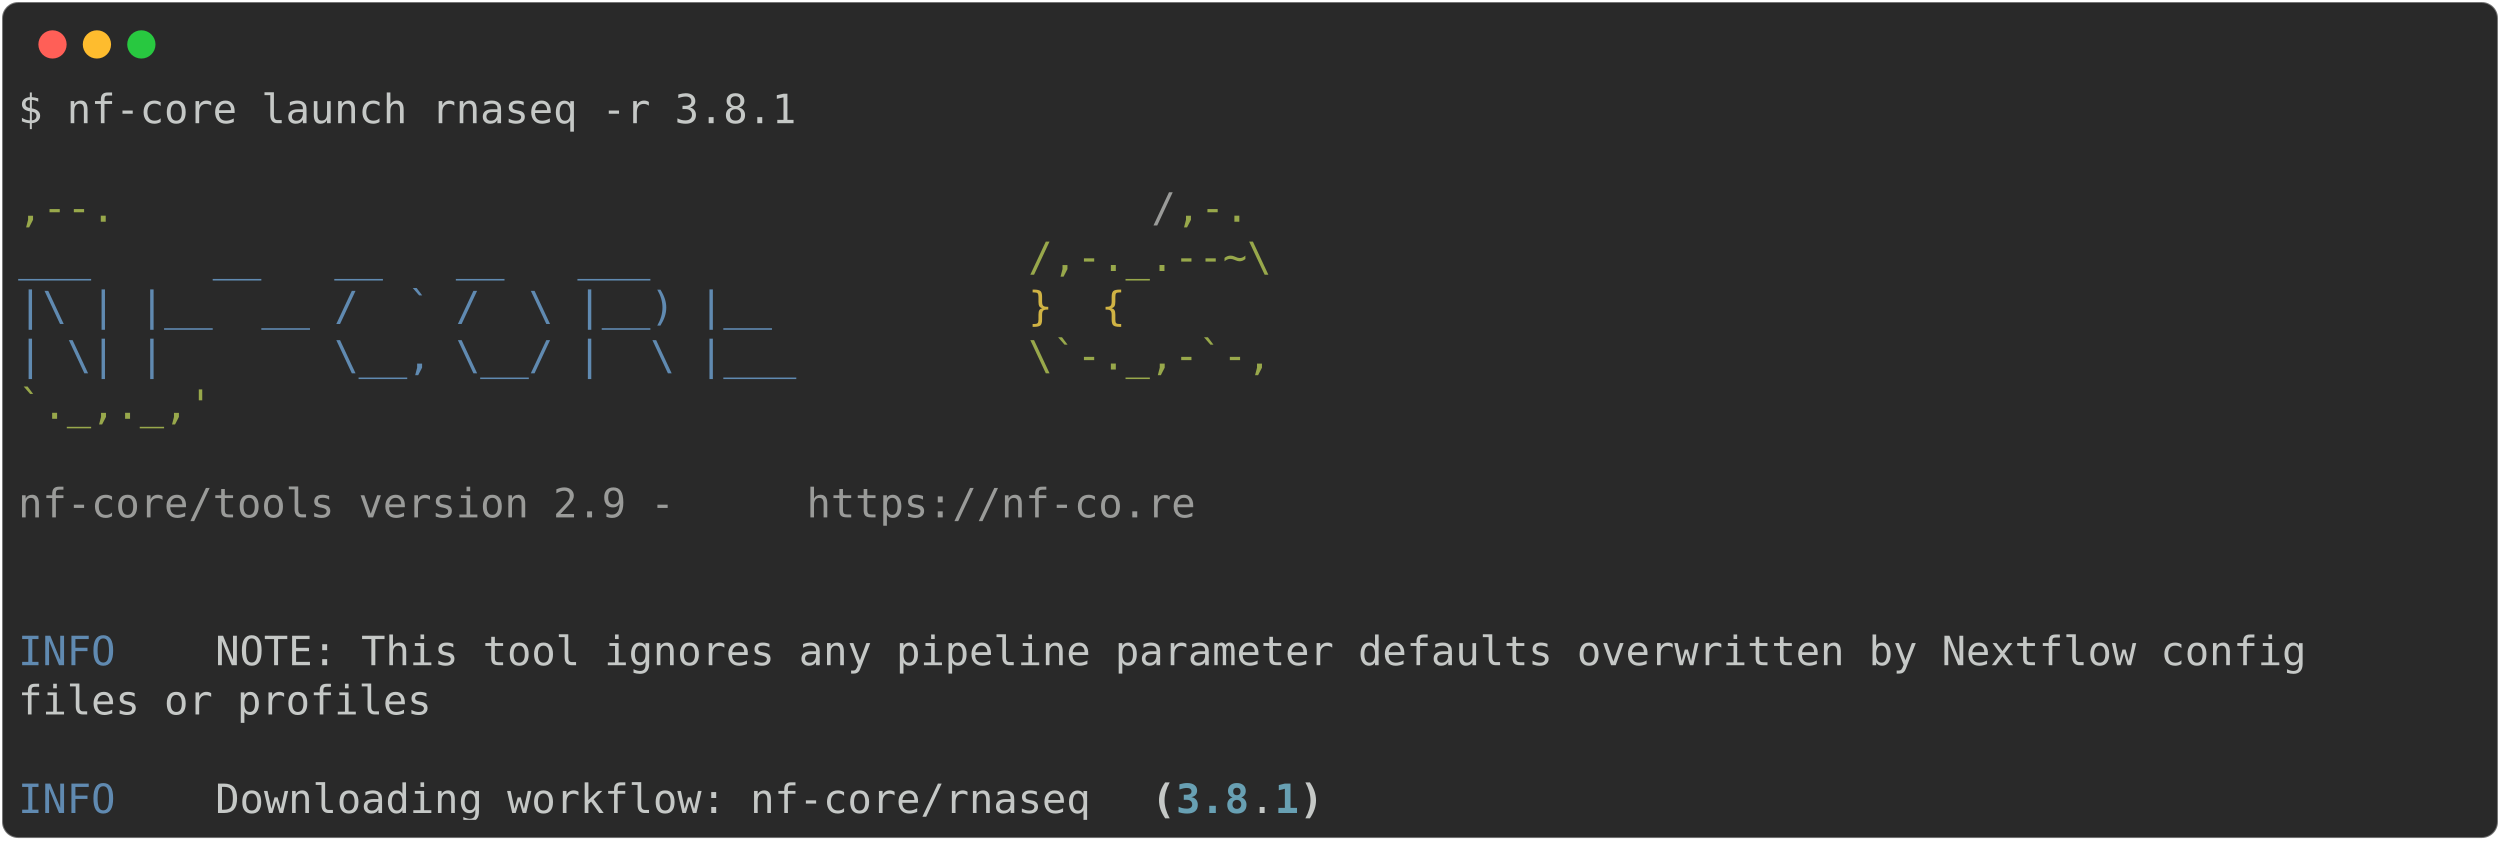
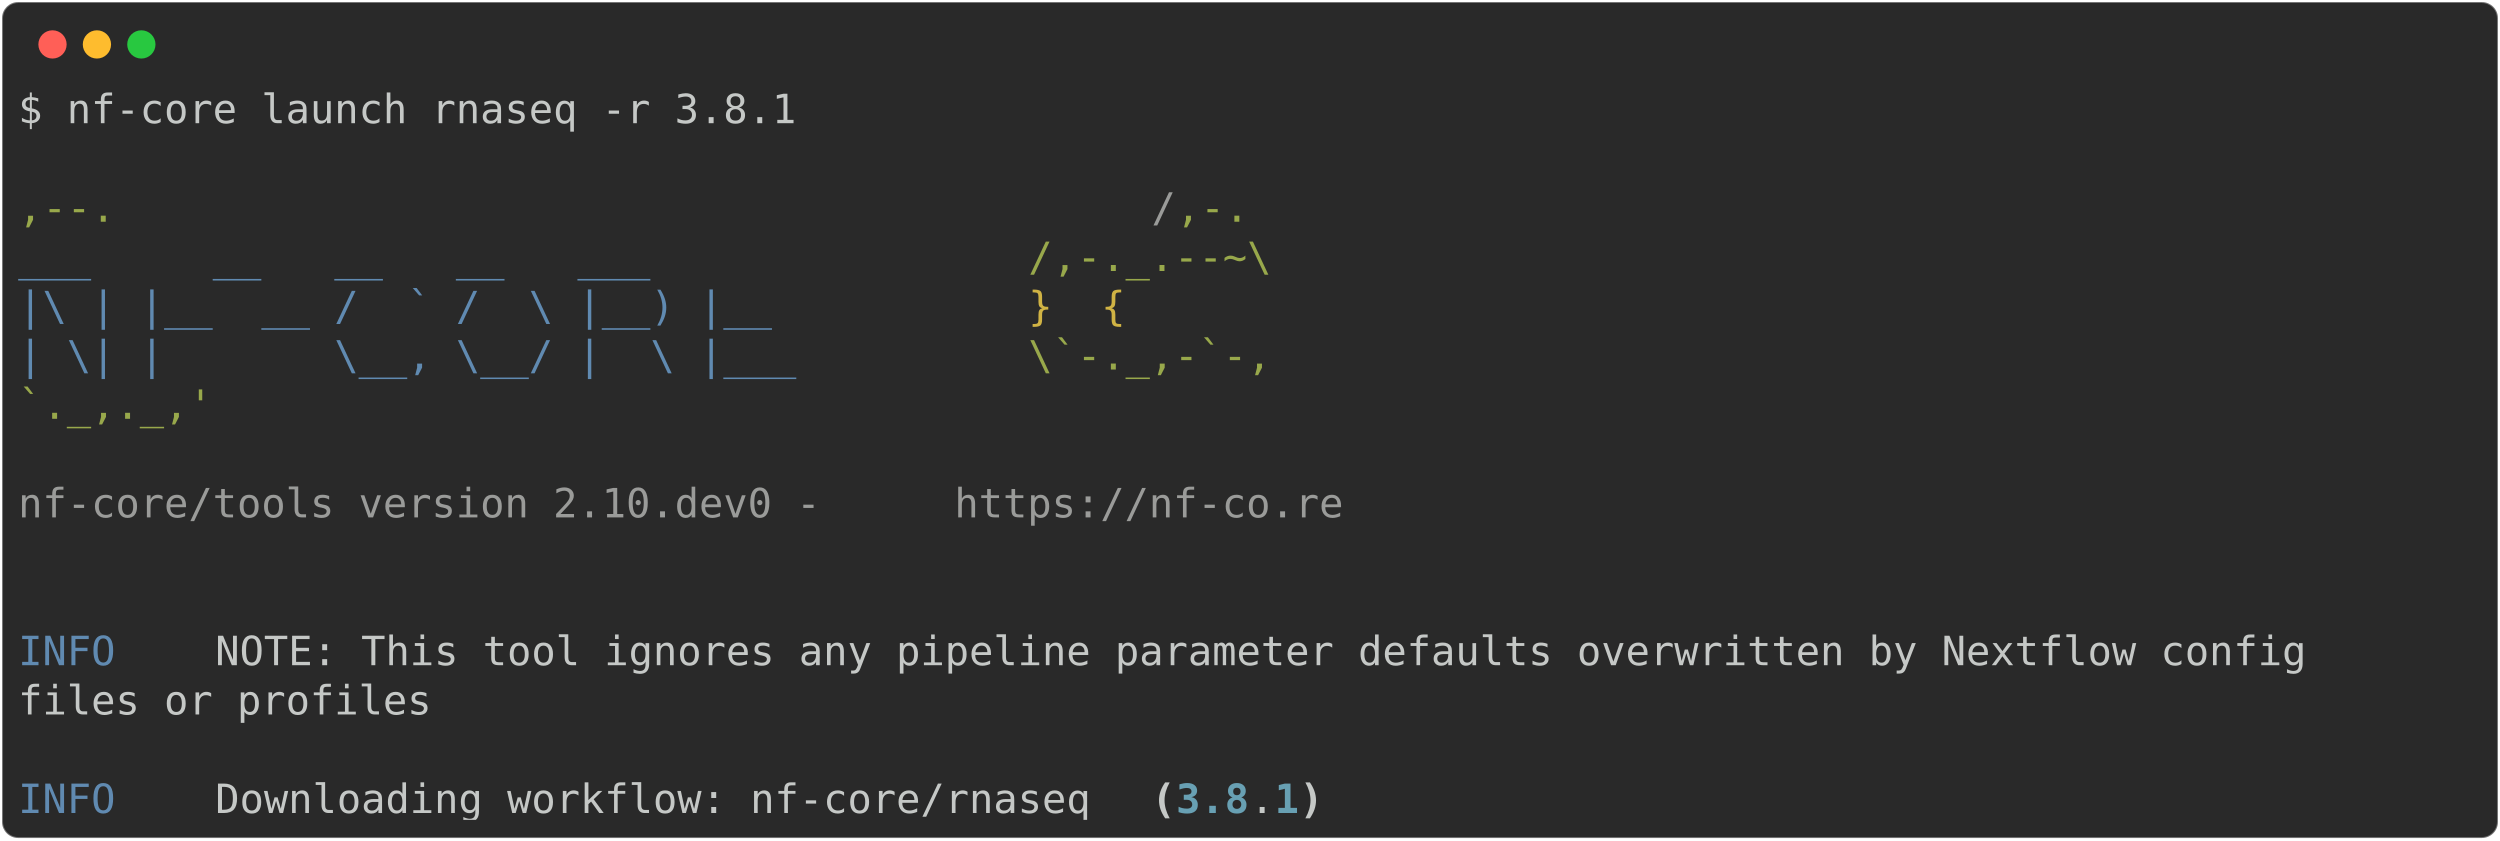
<svg xmlns="http://www.w3.org/2000/svg" class="rich-terminal" viewBox="0 0 1238 416.0">
  <style>

    @font-face {
        font-family: "Fira Code";
        src: local("FiraCode-Regular"),
                url("https://cdnjs.cloudflare.com/ajax/libs/firacode/6.2.0/woff2/FiraCode-Regular.woff2") format("woff2"),
                url("https://cdnjs.cloudflare.com/ajax/libs/firacode/6.2.0/woff/FiraCode-Regular.woff") format("woff");
        font-style: normal;
        font-weight: 400;
    }
    @font-face {
        font-family: "Fira Code";
        src: local("FiraCode-Bold"),
                url("https://cdnjs.cloudflare.com/ajax/libs/firacode/6.2.0/woff2/FiraCode-Bold.woff2") format("woff2"),
                url("https://cdnjs.cloudflare.com/ajax/libs/firacode/6.2.0/woff/FiraCode-Bold.woff") format("woff");
        font-style: bold;
        font-weight: 700;
    }

-     .terminal-1328852393-matrix {
+     .terminal-2824580974-matrix {
        font-family: Fira Code, monospace;
        font-size: 20px;
        line-height: 24.4px;
        font-variant-east-asian: full-width;
    }

-     .terminal-1328852393-title {
+     .terminal-2824580974-title {
        font-size: 18px;
        font-weight: bold;
        font-family: arial;
    }

-     .terminal-1328852393-r1 { fill: #c5c8c6 }
- .terminal-1328852393-r2 { fill: #98a84b }
- .terminal-1328852393-r3 { fill: #9a9b99 }
- .terminal-1328852393-r4 { fill: #608ab1 }
- .terminal-1328852393-r5 { fill: #d0b344 }
- .terminal-1328852393-r6 { fill: #c5c8c6;font-weight: bold }
- .terminal-1328852393-r7 { fill: #68a0b3;font-weight: bold }
+     .terminal-2824580974-r1 { fill: #c5c8c6 }
+ .terminal-2824580974-r2 { fill: #98a84b }
+ .terminal-2824580974-r3 { fill: #9a9b99 }
+ .terminal-2824580974-r4 { fill: #608ab1 }
+ .terminal-2824580974-r5 { fill: #d0b344 }
+ .terminal-2824580974-r6 { fill: #c5c8c6;font-weight: bold }
+ .terminal-2824580974-r7 { fill: #68a0b3;font-weight: bold }
    </style>
  <defs>
-     <clipPath id="terminal-1328852393-clip-terminal">
+     <clipPath id="terminal-2824580974-clip-terminal">
      <rect x="0" y="0" width="1219.0" height="365.0" />
    </clipPath>
-     <clipPath id="terminal-1328852393-line-0">
+     <clipPath id="terminal-2824580974-line-0">
      <rect x="0" y="1.5" width="1220" height="24.65" />
    </clipPath>
-     <clipPath id="terminal-1328852393-line-1">
+     <clipPath id="terminal-2824580974-line-1">
      <rect x="0" y="25.9" width="1220" height="24.65" />
    </clipPath>
-     <clipPath id="terminal-1328852393-line-2">
+     <clipPath id="terminal-2824580974-line-2">
      <rect x="0" y="50.3" width="1220" height="24.65" />
    </clipPath>
-     <clipPath id="terminal-1328852393-line-3">
+     <clipPath id="terminal-2824580974-line-3">
      <rect x="0" y="74.7" width="1220" height="24.65" />
    </clipPath>
-     <clipPath id="terminal-1328852393-line-4">
+     <clipPath id="terminal-2824580974-line-4">
      <rect x="0" y="99.1" width="1220" height="24.65" />
    </clipPath>
-     <clipPath id="terminal-1328852393-line-5">
+     <clipPath id="terminal-2824580974-line-5">
      <rect x="0" y="123.5" width="1220" height="24.65" />
    </clipPath>
-     <clipPath id="terminal-1328852393-line-6">
+     <clipPath id="terminal-2824580974-line-6">
      <rect x="0" y="147.9" width="1220" height="24.65" />
    </clipPath>
-     <clipPath id="terminal-1328852393-line-7">
+     <clipPath id="terminal-2824580974-line-7">
      <rect x="0" y="172.3" width="1220" height="24.65" />
    </clipPath>
-     <clipPath id="terminal-1328852393-line-8">
+     <clipPath id="terminal-2824580974-line-8">
      <rect x="0" y="196.7" width="1220" height="24.65" />
    </clipPath>
-     <clipPath id="terminal-1328852393-line-9">
+     <clipPath id="terminal-2824580974-line-9">
      <rect x="0" y="221.1" width="1220" height="24.65" />
    </clipPath>
-     <clipPath id="terminal-1328852393-line-10">
+     <clipPath id="terminal-2824580974-line-10">
      <rect x="0" y="245.5" width="1220" height="24.65" />
    </clipPath>
-     <clipPath id="terminal-1328852393-line-11">
+     <clipPath id="terminal-2824580974-line-11">
      <rect x="0" y="269.9" width="1220" height="24.65" />
    </clipPath>
-     <clipPath id="terminal-1328852393-line-12">
+     <clipPath id="terminal-2824580974-line-12">
      <rect x="0" y="294.3" width="1220" height="24.65" />
    </clipPath>
-     <clipPath id="terminal-1328852393-line-13">
+     <clipPath id="terminal-2824580974-line-13">
      <rect x="0" y="318.7" width="1220" height="24.65" />
    </clipPath>
  </defs>
  <rect fill="#292929" stroke="rgba(255,255,255,0.35)" stroke-width="1" x="1" y="1" width="1236" height="414" rx="8" />
  <g transform="translate(26,22)">
    <circle cx="0" cy="0" r="7" fill="#ff5f57" />
    <circle cx="22" cy="0" r="7" fill="#febc2e" />
    <circle cx="44" cy="0" r="7" fill="#28c840" />
  </g>
-   <g transform="translate(9, 41)" clip-path="url(#terminal-1328852393-clip-terminal)">
-     <g class="terminal-1328852393-matrix">
-       <text class="terminal-1328852393-r1" x="0" y="20" textLength="390.4" clip-path="url(#terminal-1328852393-line-0)">$ nf-core launch rnaseq -r 3.8.1</text>
-       <text class="terminal-1328852393-r1" x="1220" y="20" textLength="12.2" clip-path="url(#terminal-1328852393-line-0)">
+   <g transform="translate(9, 41)" clip-path="url(#terminal-2824580974-clip-terminal)">
+     <g class="terminal-2824580974-matrix">
+       <text class="terminal-2824580974-r1" x="0" y="20" textLength="390.4" clip-path="url(#terminal-2824580974-line-0)">$ nf-core launch rnaseq -r 3.8.1</text>
+       <text class="terminal-2824580974-r1" x="1220" y="20" textLength="12.2" clip-path="url(#terminal-2824580974-line-0)">
</text>
-       <text class="terminal-1328852393-r1" x="1220" y="44.4" textLength="12.2" clip-path="url(#terminal-1328852393-line-1)">
+       <text class="terminal-2824580974-r1" x="1220" y="44.4" textLength="12.2" clip-path="url(#terminal-2824580974-line-1)">
</text>
-       <text class="terminal-1328852393-r2" x="0" y="68.8" textLength="561.2" clip-path="url(#terminal-1328852393-line-2)">                                          ,--.</text>
-       <text class="terminal-1328852393-r3" x="561.2" y="68.8" textLength="12.2" clip-path="url(#terminal-1328852393-line-2)">/</text>
-       <text class="terminal-1328852393-r2" x="573.4" y="68.8" textLength="36.6" clip-path="url(#terminal-1328852393-line-2)">,-.</text>
-       <text class="terminal-1328852393-r1" x="1220" y="68.8" textLength="12.2" clip-path="url(#terminal-1328852393-line-2)">
+       <text class="terminal-2824580974-r2" x="0" y="68.8" textLength="561.2" clip-path="url(#terminal-2824580974-line-2)">                                          ,--.</text>
+       <text class="terminal-2824580974-r3" x="561.2" y="68.8" textLength="12.2" clip-path="url(#terminal-2824580974-line-2)">/</text>
+       <text class="terminal-2824580974-r2" x="573.4" y="68.8" textLength="36.6" clip-path="url(#terminal-2824580974-line-2)">,-.</text>
+       <text class="terminal-2824580974-r1" x="1220" y="68.8" textLength="12.2" clip-path="url(#terminal-2824580974-line-2)">
</text>
-       <text class="terminal-1328852393-r4" x="0" y="93.2" textLength="500.2" clip-path="url(#terminal-1328852393-line-3)">          ___     __   __   __   ___     </text>
-       <text class="terminal-1328852393-r2" x="500.2" y="93.2" textLength="122" clip-path="url(#terminal-1328852393-line-3)">/,-._.--~\</text>
-       <text class="terminal-1328852393-r1" x="1220" y="93.2" textLength="12.2" clip-path="url(#terminal-1328852393-line-3)">
+       <text class="terminal-2824580974-r4" x="0" y="93.2" textLength="500.2" clip-path="url(#terminal-2824580974-line-3)">          ___     __   __   __   ___     </text>
+       <text class="terminal-2824580974-r2" x="500.2" y="93.2" textLength="122" clip-path="url(#terminal-2824580974-line-3)">/,-._.--~\</text>
+       <text class="terminal-2824580974-r1" x="1220" y="93.2" textLength="12.2" clip-path="url(#terminal-2824580974-line-3)">
</text>
-       <text class="terminal-1328852393-r4" x="0" y="117.6" textLength="500.2" clip-path="url(#terminal-1328852393-line-4)">    |\ | |__  __ /  ` /  \ |__) |__      </text>
-       <text class="terminal-1328852393-r5" x="500.2" y="117.6" textLength="85.4" clip-path="url(#terminal-1328852393-line-4)">   }  {</text>
-       <text class="terminal-1328852393-r1" x="1220" y="117.6" textLength="12.2" clip-path="url(#terminal-1328852393-line-4)">
+       <text class="terminal-2824580974-r4" x="0" y="117.6" textLength="500.2" clip-path="url(#terminal-2824580974-line-4)">    |\ | |__  __ /  ` /  \ |__) |__      </text>
+       <text class="terminal-2824580974-r5" x="500.2" y="117.6" textLength="85.4" clip-path="url(#terminal-2824580974-line-4)">   }  {</text>
+       <text class="terminal-2824580974-r1" x="1220" y="117.6" textLength="12.2" clip-path="url(#terminal-2824580974-line-4)">
</text>
-       <text class="terminal-1328852393-r4" x="0" y="142" textLength="500.2" clip-path="url(#terminal-1328852393-line-5)">    | \| |       \__, \__/ |  \ |___     </text>
-       <text class="terminal-1328852393-r2" x="500.2" y="142" textLength="122" clip-path="url(#terminal-1328852393-line-5)">\`-._,-`-,</text>
-       <text class="terminal-1328852393-r1" x="1220" y="142" textLength="12.2" clip-path="url(#terminal-1328852393-line-5)">
+       <text class="terminal-2824580974-r4" x="0" y="142" textLength="500.2" clip-path="url(#terminal-2824580974-line-5)">    | \| |       \__, \__/ |  \ |___     </text>
+       <text class="terminal-2824580974-r2" x="500.2" y="142" textLength="122" clip-path="url(#terminal-2824580974-line-5)">\`-._,-`-,</text>
+       <text class="terminal-2824580974-r1" x="1220" y="142" textLength="12.2" clip-path="url(#terminal-2824580974-line-5)">
</text>
-       <text class="terminal-1328852393-r2" x="0" y="166.4" textLength="610" clip-path="url(#terminal-1328852393-line-6)">                                          `._,._,'</text>
-       <text class="terminal-1328852393-r1" x="1220" y="166.4" textLength="12.2" clip-path="url(#terminal-1328852393-line-6)">
+       <text class="terminal-2824580974-r2" x="0" y="166.4" textLength="610" clip-path="url(#terminal-2824580974-line-6)">                                          `._,._,'</text>
+       <text class="terminal-2824580974-r1" x="1220" y="166.4" textLength="12.2" clip-path="url(#terminal-2824580974-line-6)">
</text>
-       <text class="terminal-1328852393-r1" x="1220" y="190.8" textLength="12.2" clip-path="url(#terminal-1328852393-line-7)">
+       <text class="terminal-2824580974-r1" x="1220" y="190.8" textLength="12.2" clip-path="url(#terminal-2824580974-line-7)">
</text>
-       <text class="terminal-1328852393-r3" x="0" y="215.2" textLength="390.4" clip-path="url(#terminal-1328852393-line-8)">    nf-core/tools version 2.9 - </text>
-       <text class="terminal-1328852393-r3" x="390.4" y="215.2" textLength="195.2" clip-path="url(#terminal-1328852393-line-8)">https://nf-co.re</text>
-       <text class="terminal-1328852393-r1" x="1220" y="215.2" textLength="12.2" clip-path="url(#terminal-1328852393-line-8)">
+       <text class="terminal-2824580974-r3" x="0" y="215.2" textLength="463.6" clip-path="url(#terminal-2824580974-line-8)">    nf-core/tools version 2.10.dev0 - </text>
+       <text class="terminal-2824580974-r3" x="463.6" y="215.2" textLength="195.2" clip-path="url(#terminal-2824580974-line-8)">https://nf-co.re</text>
+       <text class="terminal-2824580974-r1" x="1220" y="215.2" textLength="12.2" clip-path="url(#terminal-2824580974-line-8)">
</text>
-       <text class="terminal-1328852393-r1" x="1220" y="239.6" textLength="12.2" clip-path="url(#terminal-1328852393-line-9)">
+       <text class="terminal-2824580974-r1" x="1220" y="239.6" textLength="12.2" clip-path="url(#terminal-2824580974-line-9)">
</text>
-       <text class="terminal-1328852393-r1" x="1220" y="264" textLength="12.2" clip-path="url(#terminal-1328852393-line-10)">
+       <text class="terminal-2824580974-r1" x="1220" y="264" textLength="12.2" clip-path="url(#terminal-2824580974-line-10)">
</text>
-       <text class="terminal-1328852393-r4" x="0" y="288.4" textLength="97.6" clip-path="url(#terminal-1328852393-line-11)">INFO    </text>
-       <text class="terminal-1328852393-r1" x="97.6" y="288.4" textLength="1122.4" clip-path="url(#terminal-1328852393-line-11)"> NOTE: This tool ignores any pipeline parameter defaults overwritten by Nextflow config     </text>
-       <text class="terminal-1328852393-r1" x="1220" y="288.4" textLength="12.2" clip-path="url(#terminal-1328852393-line-11)">
+       <text class="terminal-2824580974-r4" x="0" y="288.4" textLength="97.6" clip-path="url(#terminal-2824580974-line-11)">INFO    </text>
+       <text class="terminal-2824580974-r1" x="97.6" y="288.4" textLength="1122.4" clip-path="url(#terminal-2824580974-line-11)"> NOTE: This tool ignores any pipeline parameter defaults overwritten by Nextflow config     </text>
+       <text class="terminal-2824580974-r1" x="1220" y="288.4" textLength="12.2" clip-path="url(#terminal-2824580974-line-11)">
</text>
-       <text class="terminal-1328852393-r1" x="0" y="312.8" textLength="1220" clip-path="url(#terminal-1328852393-line-12)">         files or profiles                                                                          </text>
-       <text class="terminal-1328852393-r1" x="1220" y="312.8" textLength="12.2" clip-path="url(#terminal-1328852393-line-12)">
+       <text class="terminal-2824580974-r1" x="0" y="312.8" textLength="1220" clip-path="url(#terminal-2824580974-line-12)">         files or profiles                                                                          </text>
+       <text class="terminal-2824580974-r1" x="1220" y="312.8" textLength="12.2" clip-path="url(#terminal-2824580974-line-12)">
</text>
-       <text class="terminal-1328852393-r1" x="1220" y="337.2" textLength="12.2" clip-path="url(#terminal-1328852393-line-13)">
+       <text class="terminal-2824580974-r1" x="1220" y="337.2" textLength="12.2" clip-path="url(#terminal-2824580974-line-13)">
</text>
-       <text class="terminal-1328852393-r4" x="0" y="361.6" textLength="97.6" clip-path="url(#terminal-1328852393-line-14)">INFO    </text>
-       <text class="terminal-1328852393-r1" x="97.6" y="361.6" textLength="463.6" clip-path="url(#terminal-1328852393-line-14)"> Downloading workflow: nf-core/rnaseq </text>
-       <text class="terminal-1328852393-r6" x="561.2" y="361.6" textLength="12.2" clip-path="url(#terminal-1328852393-line-14)">(</text>
-       <text class="terminal-1328852393-r7" x="573.4" y="361.6" textLength="36.6" clip-path="url(#terminal-1328852393-line-14)">3.8</text>
-       <text class="terminal-1328852393-r1" x="610" y="361.6" textLength="12.2" clip-path="url(#terminal-1328852393-line-14)">.</text>
-       <text class="terminal-1328852393-r7" x="622.2" y="361.6" textLength="12.2" clip-path="url(#terminal-1328852393-line-14)">1</text>
-       <text class="terminal-1328852393-r6" x="634.4" y="361.6" textLength="12.2" clip-path="url(#terminal-1328852393-line-14)">)</text>
-       <text class="terminal-1328852393-r1" x="1220" y="361.6" textLength="12.2" clip-path="url(#terminal-1328852393-line-14)">
+       <text class="terminal-2824580974-r4" x="0" y="361.6" textLength="97.6" clip-path="url(#terminal-2824580974-line-14)">INFO    </text>
+       <text class="terminal-2824580974-r1" x="97.6" y="361.6" textLength="463.6" clip-path="url(#terminal-2824580974-line-14)"> Downloading workflow: nf-core/rnaseq </text>
+       <text class="terminal-2824580974-r6" x="561.2" y="361.6" textLength="12.2" clip-path="url(#terminal-2824580974-line-14)">(</text>
+       <text class="terminal-2824580974-r7" x="573.4" y="361.6" textLength="36.6" clip-path="url(#terminal-2824580974-line-14)">3.8</text>
+       <text class="terminal-2824580974-r1" x="610" y="361.6" textLength="12.2" clip-path="url(#terminal-2824580974-line-14)">.</text>
+       <text class="terminal-2824580974-r7" x="622.2" y="361.6" textLength="12.2" clip-path="url(#terminal-2824580974-line-14)">1</text>
+       <text class="terminal-2824580974-r6" x="634.4" y="361.6" textLength="12.2" clip-path="url(#terminal-2824580974-line-14)">)</text>
+       <text class="terminal-2824580974-r1" x="1220" y="361.6" textLength="12.2" clip-path="url(#terminal-2824580974-line-14)">
</text>
    </g>
  </g>
</svg>
